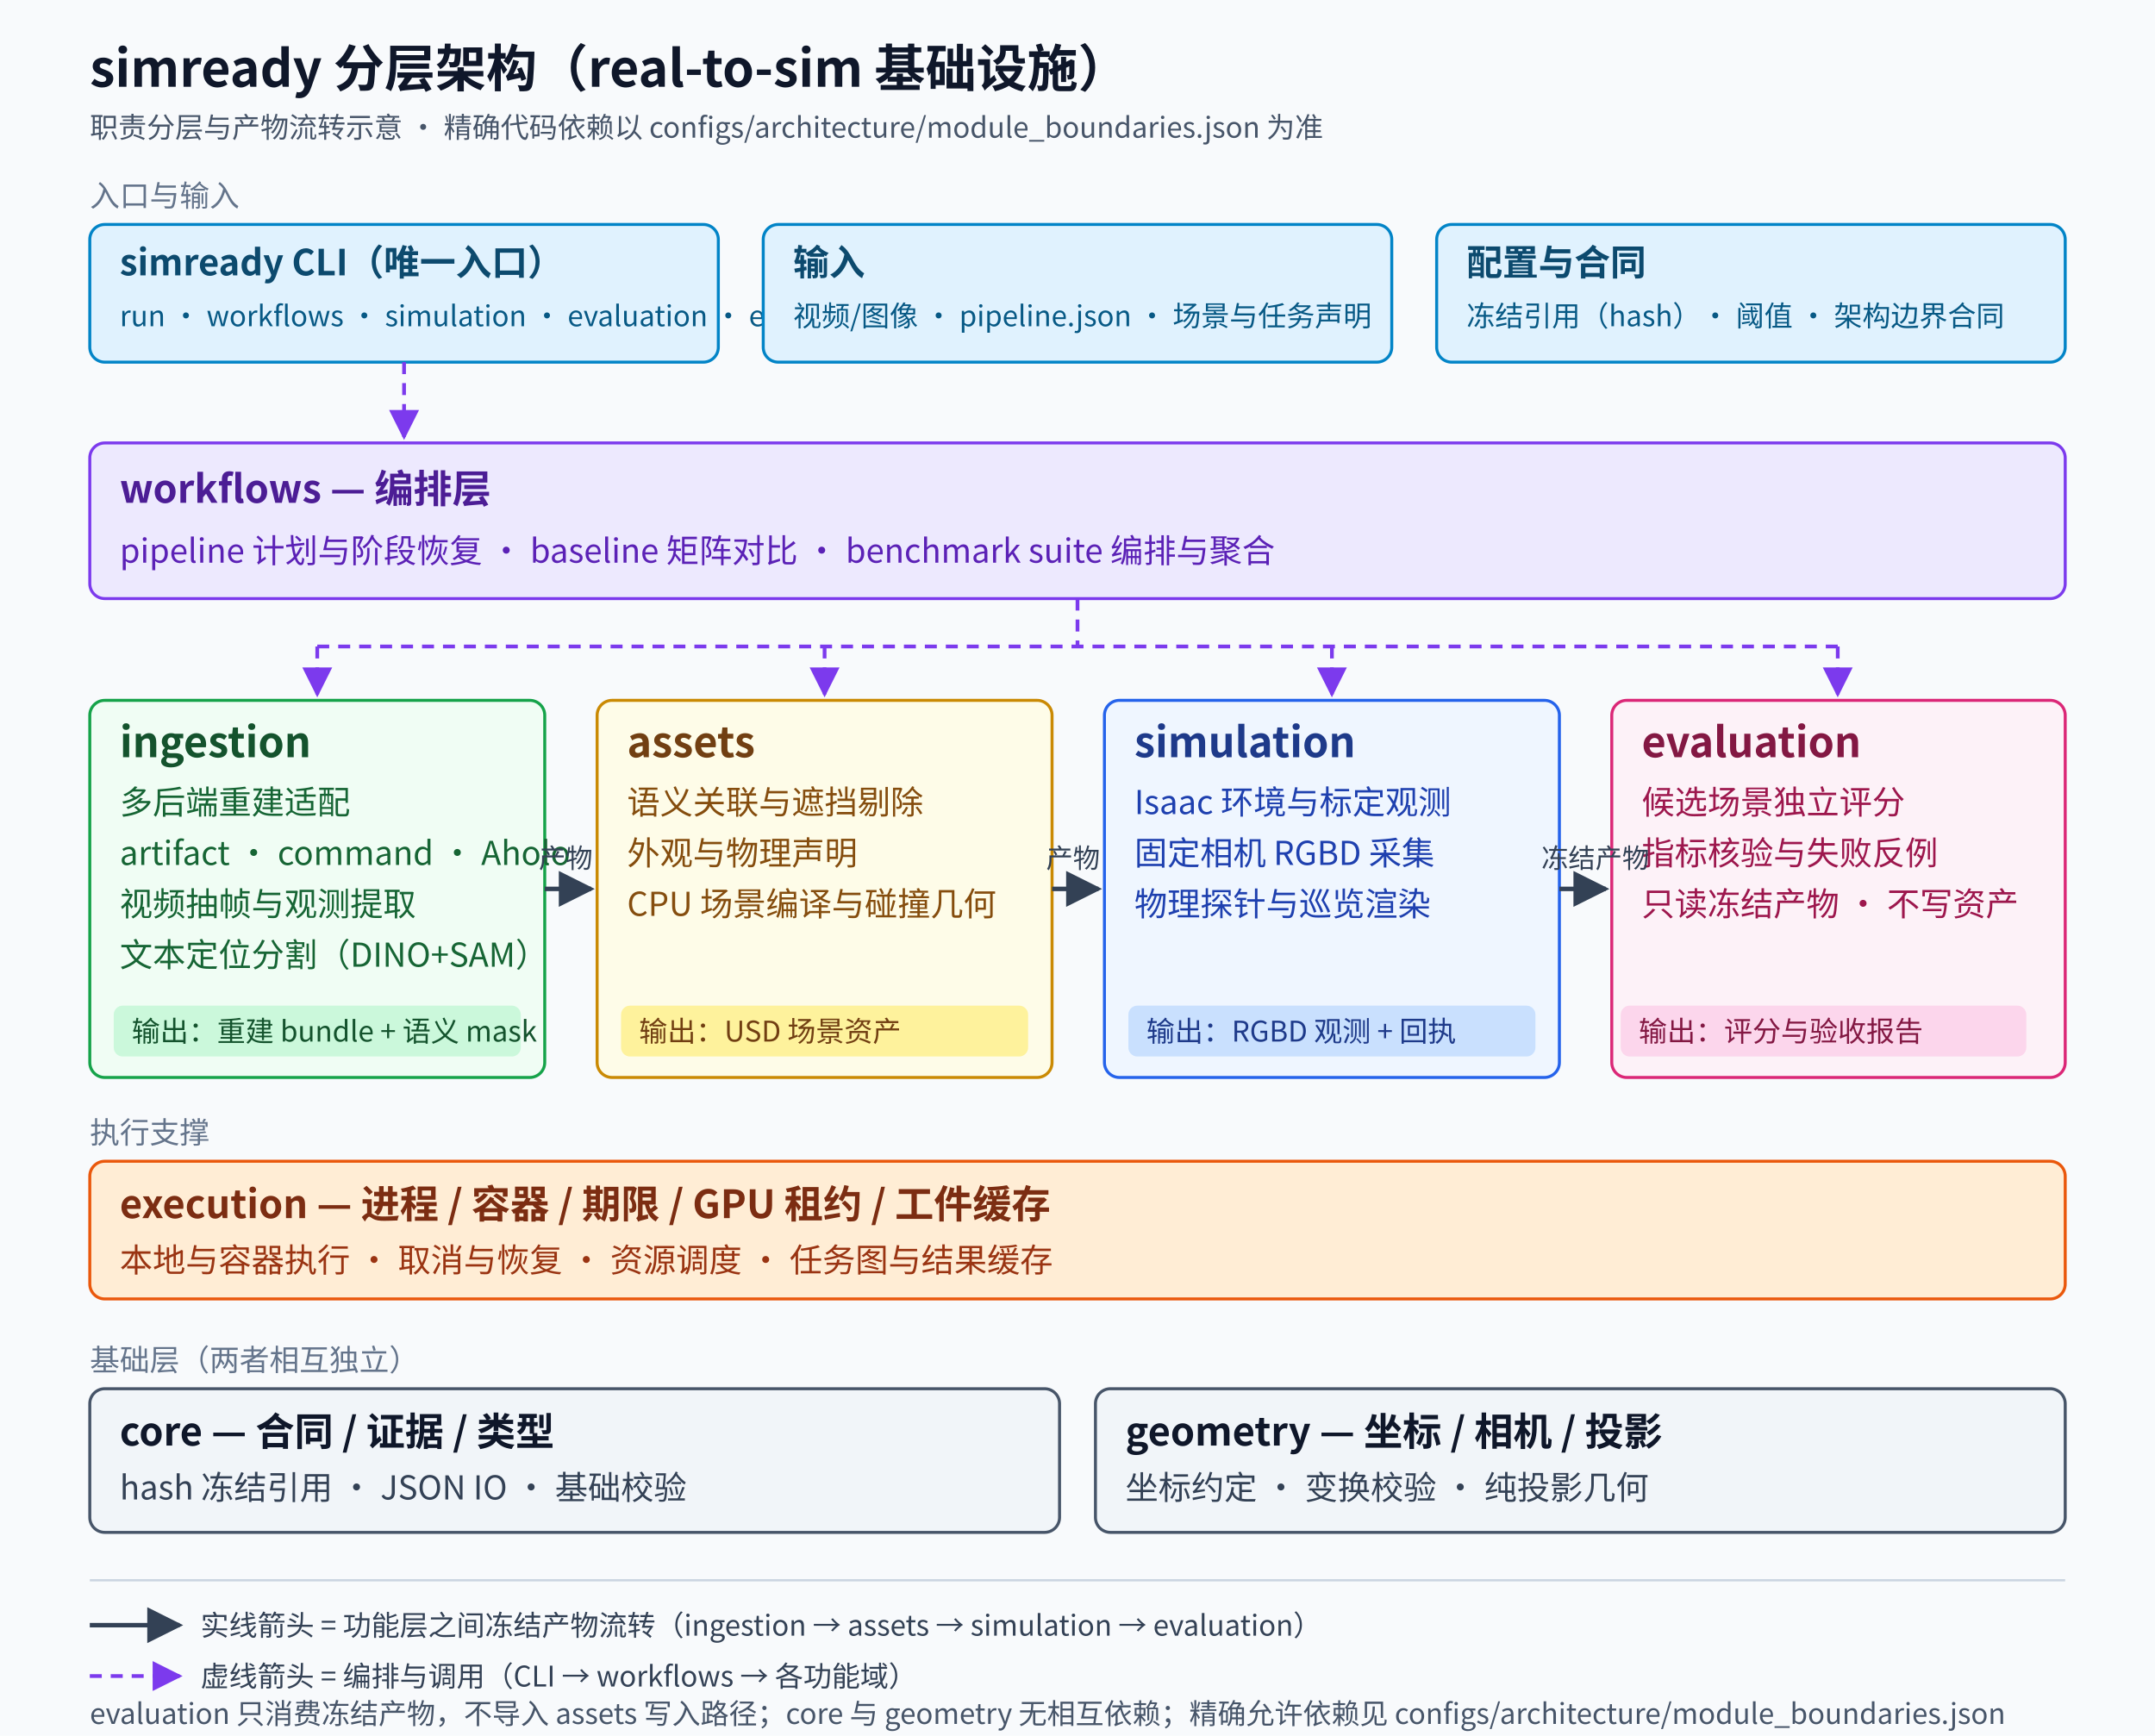
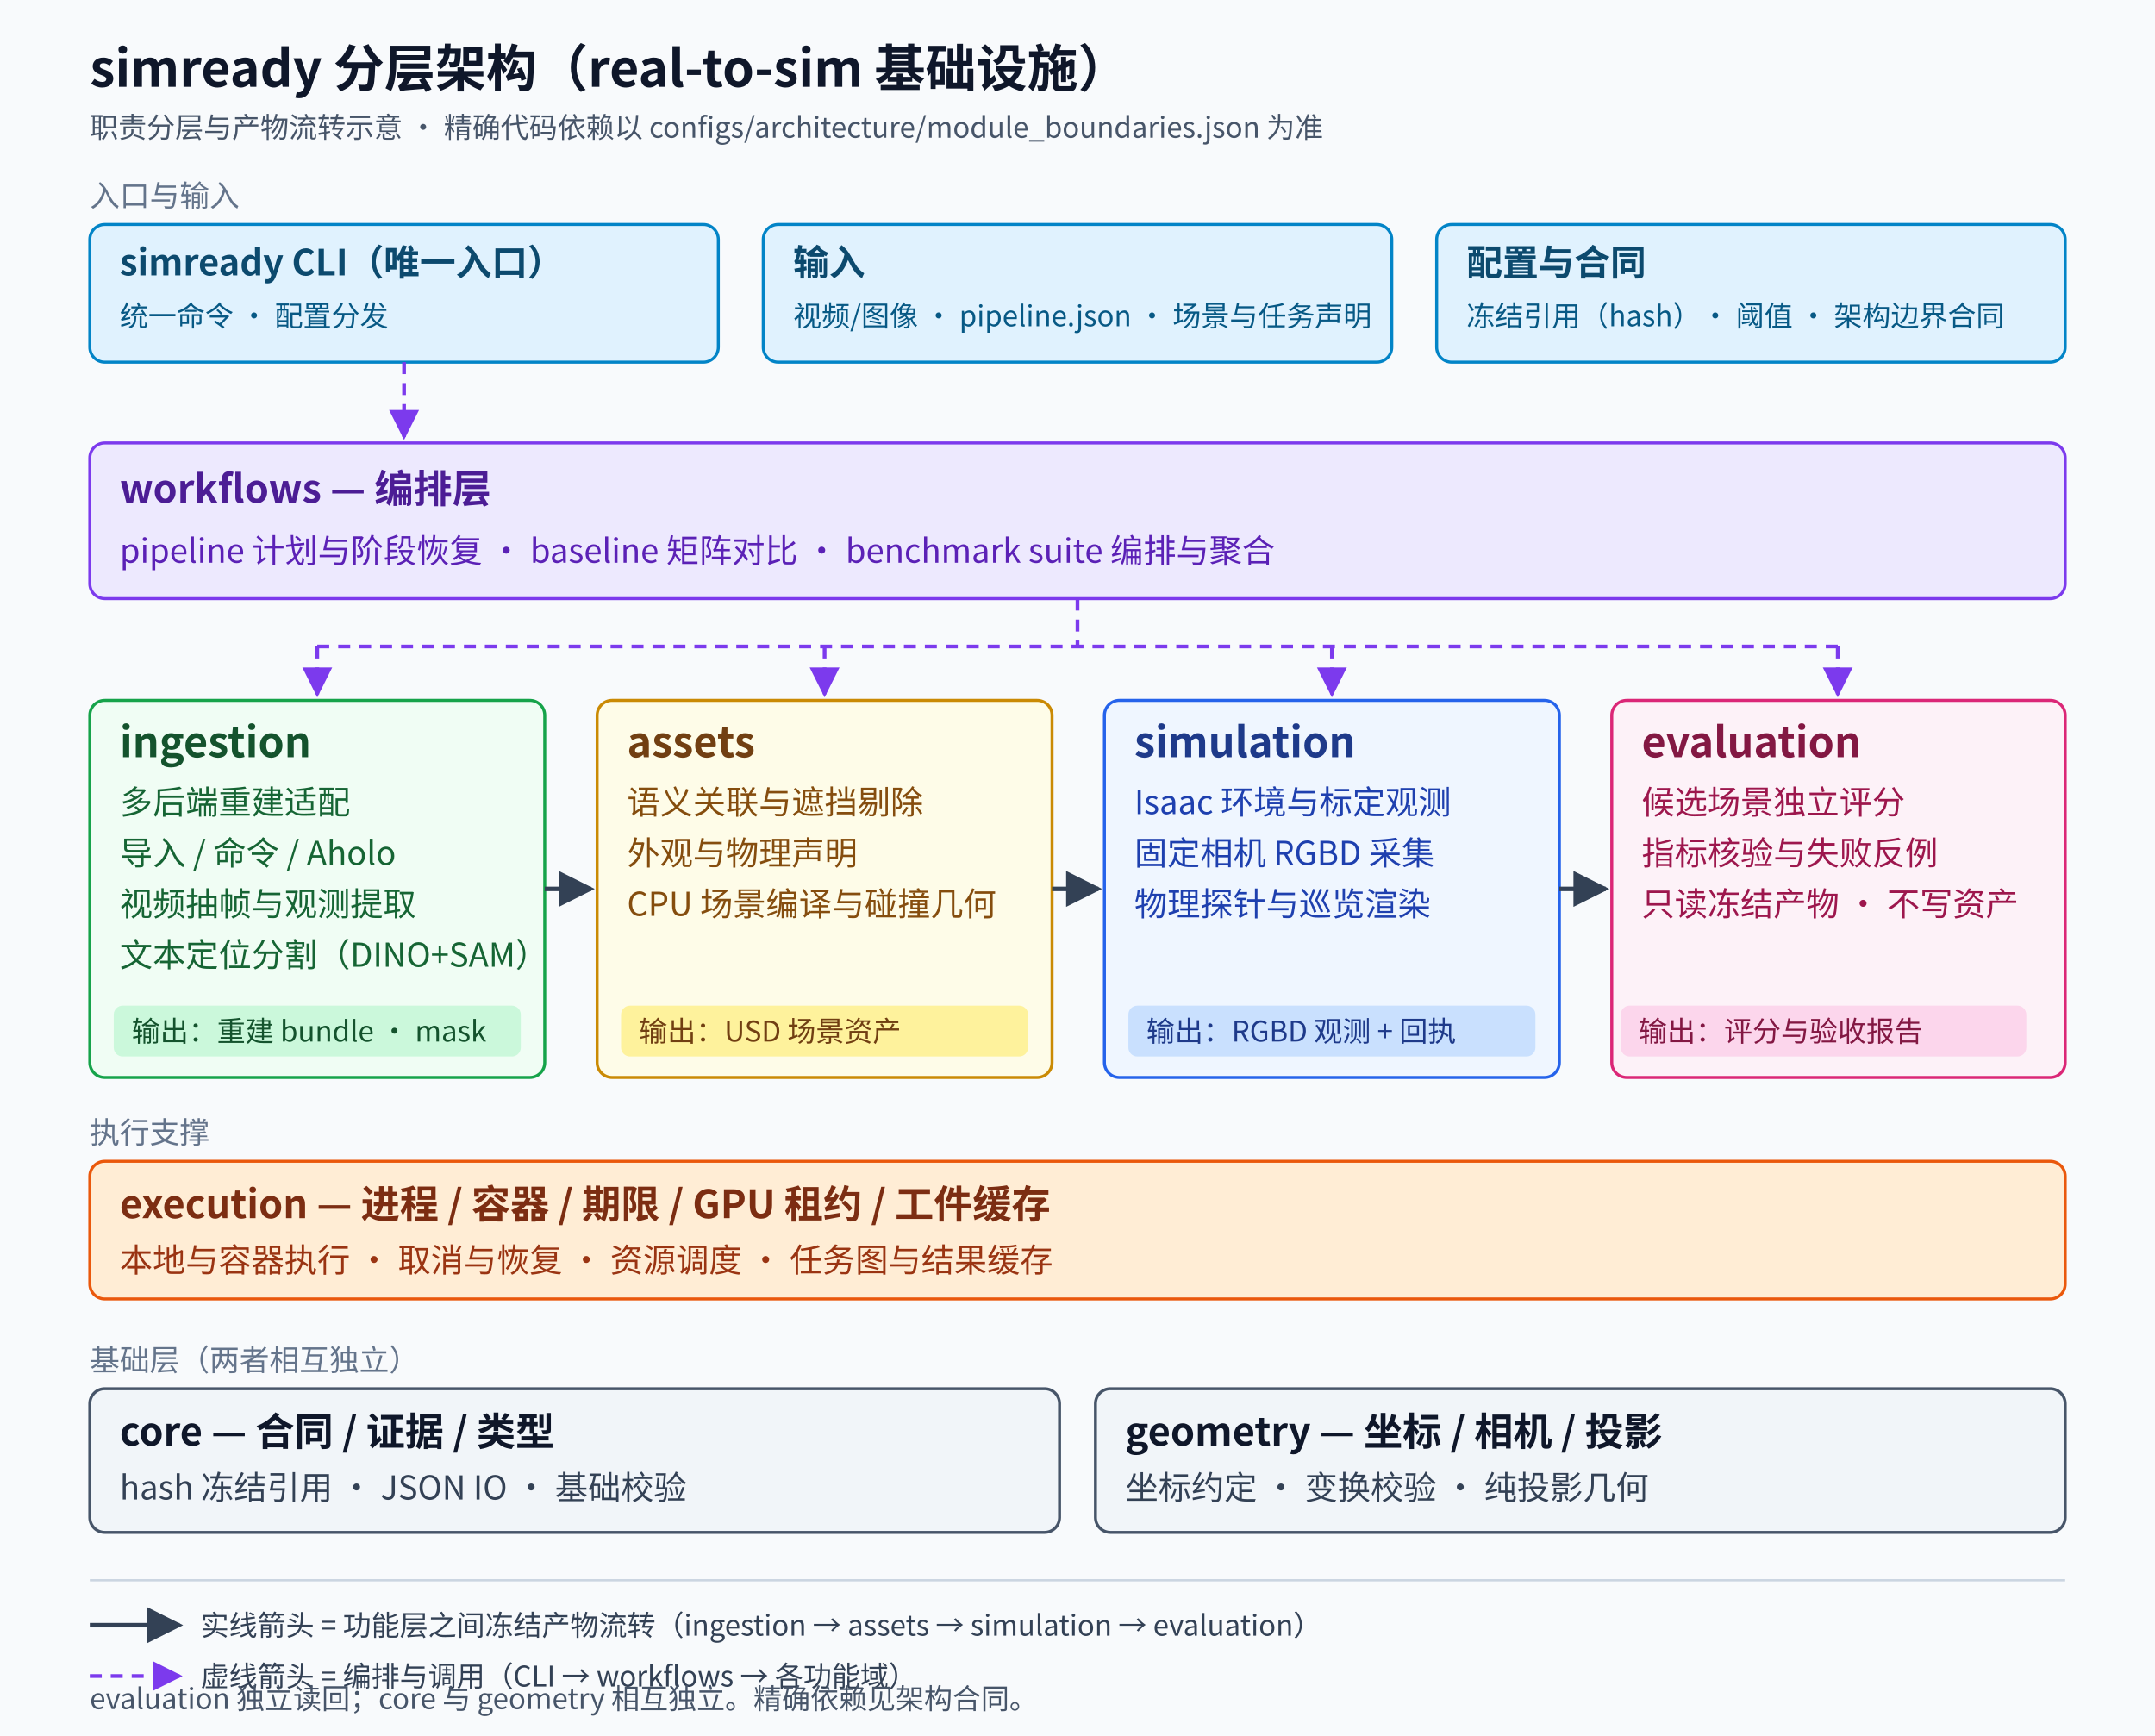
<svg xmlns="http://www.w3.org/2000/svg" width="1440" height="1160" viewBox="0 0 1440 1160" font-family="'Noto Sans CJK SC','Noto Sans SC','PingFang SC','Microsoft YaHei',sans-serif">
  <defs>
    <marker id="arrow" viewBox="0 0 10 10" refX="9" refY="5" markerWidth="8" markerHeight="8" orient="auto-start-reverse">
      <path d="M 0 0 L 10 5 L 0 10 z" fill="#334155" />
    </marker>
    <marker id="arrowDash" viewBox="0 0 10 10" refX="9" refY="5" markerWidth="8" markerHeight="8" orient="auto-start-reverse">
      <path d="M 0 0 L 10 5 L 0 10 z" fill="#7c3aed" />
    </marker>
  </defs>
  <rect width="1440" height="1160" fill="#f8fafc" />
  <text x="60" y="58" font-size="34" font-weight="700" fill="#0f172a">simready 分层架构（real-to-sim 基础设施）</text>
  <text x="60" y="92" font-size="19" fill="#475569">职责分层与产物流转示意 · 精确代码依赖以 configs/architecture/module_boundaries.json 为准</text>
  <text x="60" y="138" font-size="20" fill="#64748b">入口与输入</text>
  <rect x="60" y="150" width="420" height="92" rx="10" fill="#e0f2fe" stroke="#0284c7" stroke-width="2" />
  <text x="80" y="184" font-size="24" font-weight="700" fill="#0c4a6e">simready CLI（唯一入口）</text>
-   <text x="80" y="218" font-size="19" fill="#075985">run · workflows · simulation · evaluation · execution</text>
+   <text x="80" y="218" font-size="19" fill="#075985">统一命令 · 配置分发</text>
  <rect x="510" y="150" width="420" height="92" rx="10" fill="#e0f2fe" stroke="#0284c7" stroke-width="2" />
  <text x="530" y="184" font-size="24" font-weight="700" fill="#0c4a6e">输入</text>
  <text x="530" y="218" font-size="19" fill="#075985">视频/图像 · pipeline.json · 场景与任务声明</text>
  <rect x="960" y="150" width="420" height="92" rx="10" fill="#e0f2fe" stroke="#0284c7" stroke-width="2" />
  <text x="980" y="184" font-size="24" font-weight="700" fill="#0c4a6e">配置与合同</text>
  <text x="980" y="218" font-size="19" fill="#075985">冻结引用（hash）· 阈值 · 架构边界合同</text>
  <line x1="270" y1="242" x2="270" y2="292" stroke="#7c3aed" stroke-width="2.5" stroke-dasharray="8 6" marker-end="url(#arrowDash)" />
  <rect x="60" y="296" width="1320" height="104" rx="10" fill="#ede9fe" stroke="#7c3aed" stroke-width="2" />
  <text x="80" y="336" font-size="26" font-weight="700" fill="#4c1d95">workflows — 编排层</text>
  <text x="80" y="376" font-size="22" fill="#5b21b6">pipeline 计划与阶段恢复 · baseline 矩阵对比 · benchmark suite 编排与聚合</text>
  <line x1="720" y1="400" x2="720" y2="432" stroke="#7c3aed" stroke-width="2.5" stroke-dasharray="8 6" />
  <line x1="212" y1="432" x2="1228" y2="432" stroke="#7c3aed" stroke-width="2.5" stroke-dasharray="8 6" />
  <line x1="212" y1="432" x2="212" y2="464" stroke="#7c3aed" stroke-width="2.5" stroke-dasharray="8 6" marker-end="url(#arrowDash)" />
  <line x1="551" y1="432" x2="551" y2="464" stroke="#7c3aed" stroke-width="2.5" stroke-dasharray="8 6" marker-end="url(#arrowDash)" />
  <line x1="890" y1="432" x2="890" y2="464" stroke="#7c3aed" stroke-width="2.5" stroke-dasharray="8 6" marker-end="url(#arrowDash)" />
  <line x1="1228" y1="432" x2="1228" y2="464" stroke="#7c3aed" stroke-width="2.5" stroke-dasharray="8 6" marker-end="url(#arrowDash)" />
  <rect x="60" y="468" width="304" height="252" rx="10" fill="#f0fdf4" stroke="#16a34a" stroke-width="2" />
  <text x="80" y="506" font-size="28" font-weight="700" fill="#14532d">ingestion</text>
  <text x="80" y="544" font-size="22" fill="#166534">多后端重建适配</text>
-   <text x="80" y="578" font-size="22" fill="#166534">artifact · command · Aholo</text>
+   <text x="80" y="578" font-size="22" fill="#166534">导入 / 命令 / Aholo</text>
  <text x="80" y="612" font-size="22" fill="#166534">视频抽帧与观测提取</text>
  <text x="80" y="646" font-size="22" fill="#166534">文本定位分割（DINO+SAM）</text>
  <rect x="76" y="672" width="272" height="34" rx="6" fill="#bbf7d0" opacity="0.7" />
-   <text x="88" y="696" font-size="19" fill="#14532d">输出：重建 bundle + 语义 mask</text>
+   <text x="88" y="696" font-size="19" fill="#14532d">输出：重建 bundle · mask</text>
  <rect x="399" y="468" width="304" height="252" rx="10" fill="#fefce8" stroke="#ca8a04" stroke-width="2" />
  <text x="419" y="506" font-size="28" font-weight="700" fill="#713f12">assets</text>
  <text x="419" y="544" font-size="22" fill="#854d0e">语义关联与遮挡剔除</text>
  <text x="419" y="578" font-size="22" fill="#854d0e">外观与物理声明</text>
  <text x="419" y="612" font-size="22" fill="#854d0e">CPU 场景编译与碰撞几何</text>
  <rect x="415" y="672" width="272" height="34" rx="6" fill="#fef08a" opacity="0.8" />
  <text x="427" y="696" font-size="19" fill="#713f12">输出：USD 场景资产</text>
  <rect x="738" y="468" width="304" height="252" rx="10" fill="#eff6ff" stroke="#2563eb" stroke-width="2" />
  <text x="758" y="506" font-size="28" font-weight="700" fill="#1e3a8a">simulation</text>
  <text x="758" y="544" font-size="22" fill="#1e40af">Isaac 环境与标定观测</text>
  <text x="758" y="578" font-size="22" fill="#1e40af">固定相机 RGBD 采集</text>
  <text x="758" y="612" font-size="22" fill="#1e40af">物理探针与巡览渲染</text>
  <rect x="754" y="672" width="272" height="34" rx="6" fill="#bfdbfe" opacity="0.8" />
  <text x="766" y="696" font-size="19" fill="#1e3a8a">输出：RGBD 观测 + 回执</text>
  <rect x="1077" y="468" width="303" height="252" rx="10" fill="#fdf2f8" stroke="#db2777" stroke-width="2" />
  <text x="1097" y="506" font-size="28" font-weight="700" fill="#831843">evaluation</text>
  <text x="1097" y="544" font-size="22" fill="#9d174d">候选场景独立评分</text>
  <text x="1097" y="578" font-size="22" fill="#9d174d">指标核验与失败反例</text>
  <text x="1097" y="612" font-size="22" fill="#9d174d">只读冻结产物 · 不写资产</text>
  <rect x="1083" y="672" width="271" height="34" rx="6" fill="#fbcfe8" opacity="0.8" />
  <text x="1095" y="696" font-size="19" fill="#831843">输出：评分与验收报告</text>
  <line x1="364" y1="594" x2="395" y2="594" stroke="#334155" stroke-width="3" marker-end="url(#arrow)" />
  <line x1="703" y1="594" x2="734" y2="594" stroke="#334155" stroke-width="3" marker-end="url(#arrow)" />
  <line x1="1042" y1="594" x2="1073" y2="594" stroke="#334155" stroke-width="3" marker-end="url(#arrow)" />
-   <text x="360" y="580" font-size="18" fill="#334155">产物</text>
-   <text x="699" y="580" font-size="18" fill="#334155">产物</text>
-   <text x="1030" y="580" font-size="18" fill="#334155">冻结产物</text>
  <text x="60" y="764" font-size="20" fill="#64748b">执行支撑</text>
  <rect x="60" y="776" width="1320" height="92" rx="10" fill="#ffedd5" stroke="#ea580c" stroke-width="2" />
  <text x="80" y="814" font-size="26" font-weight="700" fill="#7c2d12">execution — 进程 / 容器 / 期限 / GPU 租约 / 工件缓存</text>
  <text x="80" y="850" font-size="22" fill="#9a3412">本地与容器执行 · 取消与恢复 · 资源调度 · 任务图与结果缓存</text>
  <text x="60" y="916" font-size="20" fill="#64748b">基础层（两者相互独立）</text>
  <rect x="60" y="928" width="648" height="96" rx="10" fill="#f1f5f9" stroke="#475569" stroke-width="2" />
  <text x="80" y="966" font-size="26" font-weight="700" fill="#0f172a">core — 合同 / 证据 / 类型</text>
  <text x="80" y="1002" font-size="22" fill="#334155">hash 冻结引用 · JSON IO · 基础校验</text>
  <rect x="732" y="928" width="648" height="96" rx="10" fill="#f1f5f9" stroke="#475569" stroke-width="2" />
  <text x="752" y="966" font-size="26" font-weight="700" fill="#0f172a">geometry — 坐标 / 相机 / 投影</text>
  <text x="752" y="1002" font-size="22" fill="#334155">坐标约定 · 变换校验 · 纯投影几何</text>
  <line x1="60" y1="1056" x2="1380" y2="1056" stroke="#cbd5e1" stroke-width="1.5" />
  <line x1="60" y1="1086" x2="120" y2="1086" stroke="#334155" stroke-width="3" marker-end="url(#arrow)" />
  <text x="134" y="1093" font-size="19" fill="#334155">实线箭头 = 功能层之间冻结产物流转（ingestion → assets → simulation → evaluation）</text>
  <line x1="60" y1="1120" x2="120" y2="1120" stroke="#7c3aed" stroke-width="2.5" stroke-dasharray="8 6" marker-end="url(#arrowDash)" />
  <text x="134" y="1127" font-size="19" fill="#334155">虚线箭头 = 编排与调用（CLI → workflows → 各功能域）</text>
-   <text x="60" y="1152" font-size="19" fill="#475569">evaluation 只消费冻结产物，不导入 assets 写入路径；core 与 geometry 无相互依赖；精确允许依赖见 configs/architecture/module_boundaries.json</text>
+   <text x="60" y="1142" font-size="19" fill="#475569">evaluation 独立读回；core 与 geometry 相互独立。精确依赖见架构合同。</text>
</svg>
